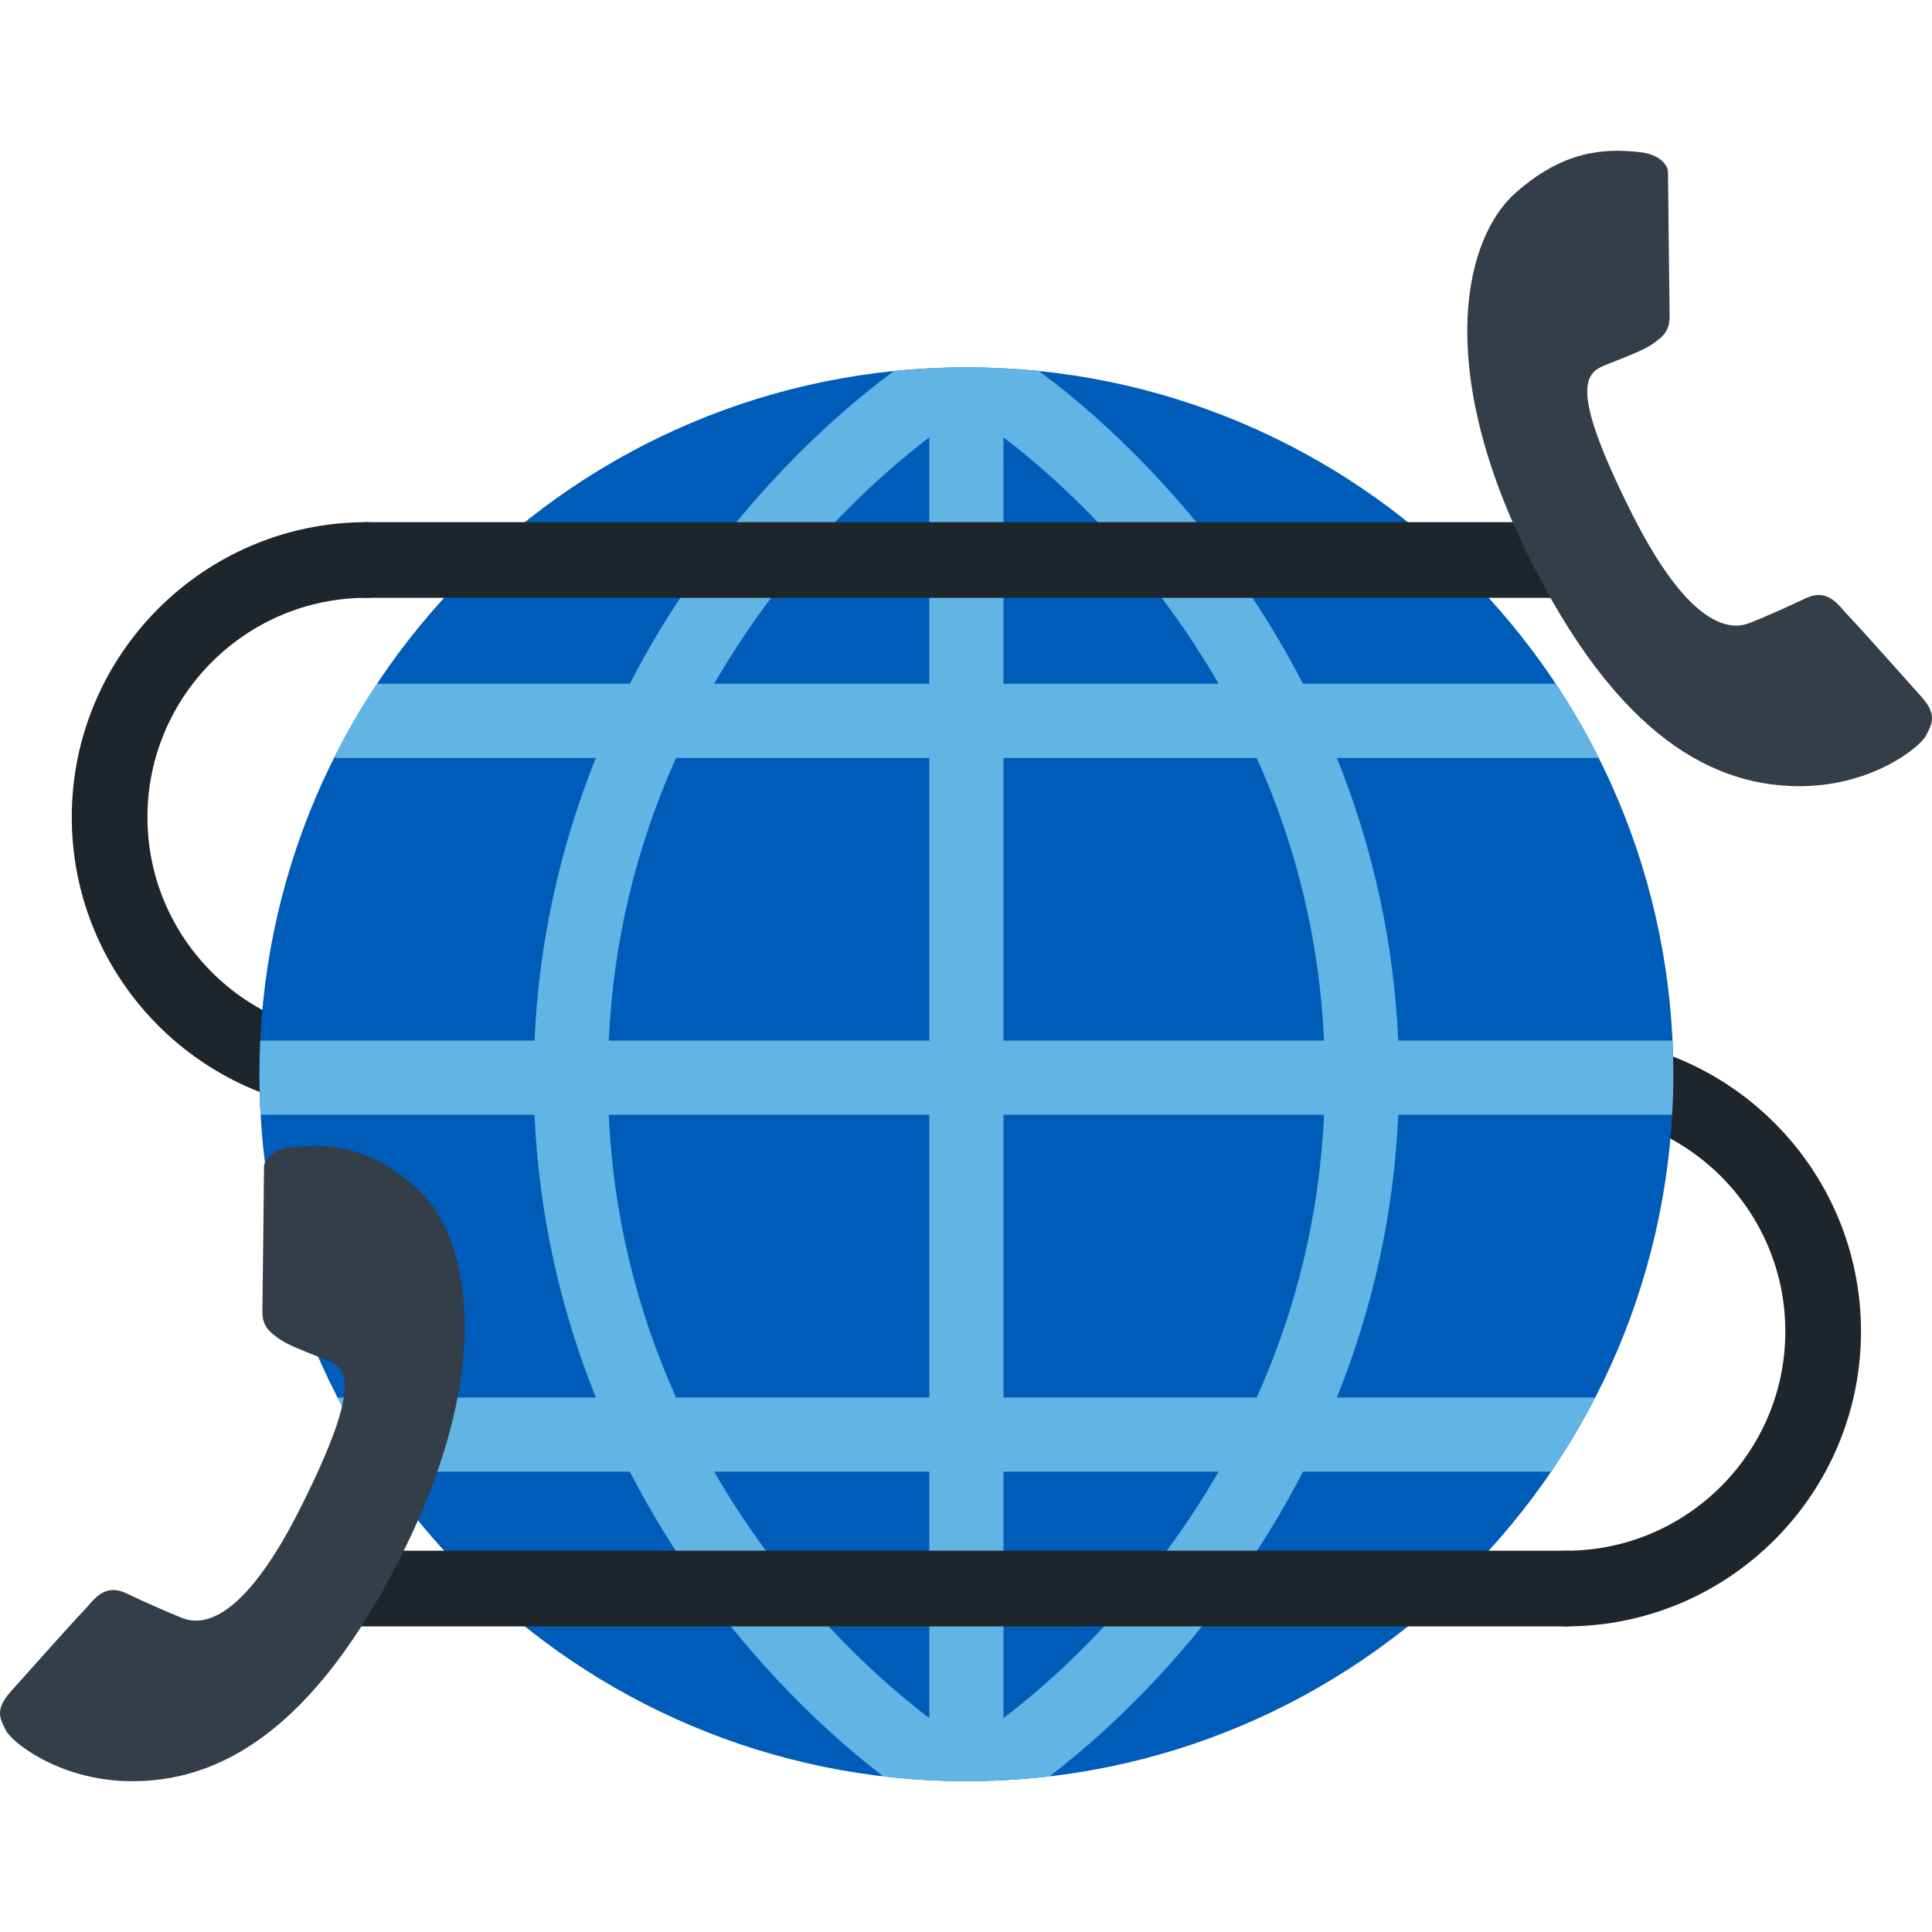
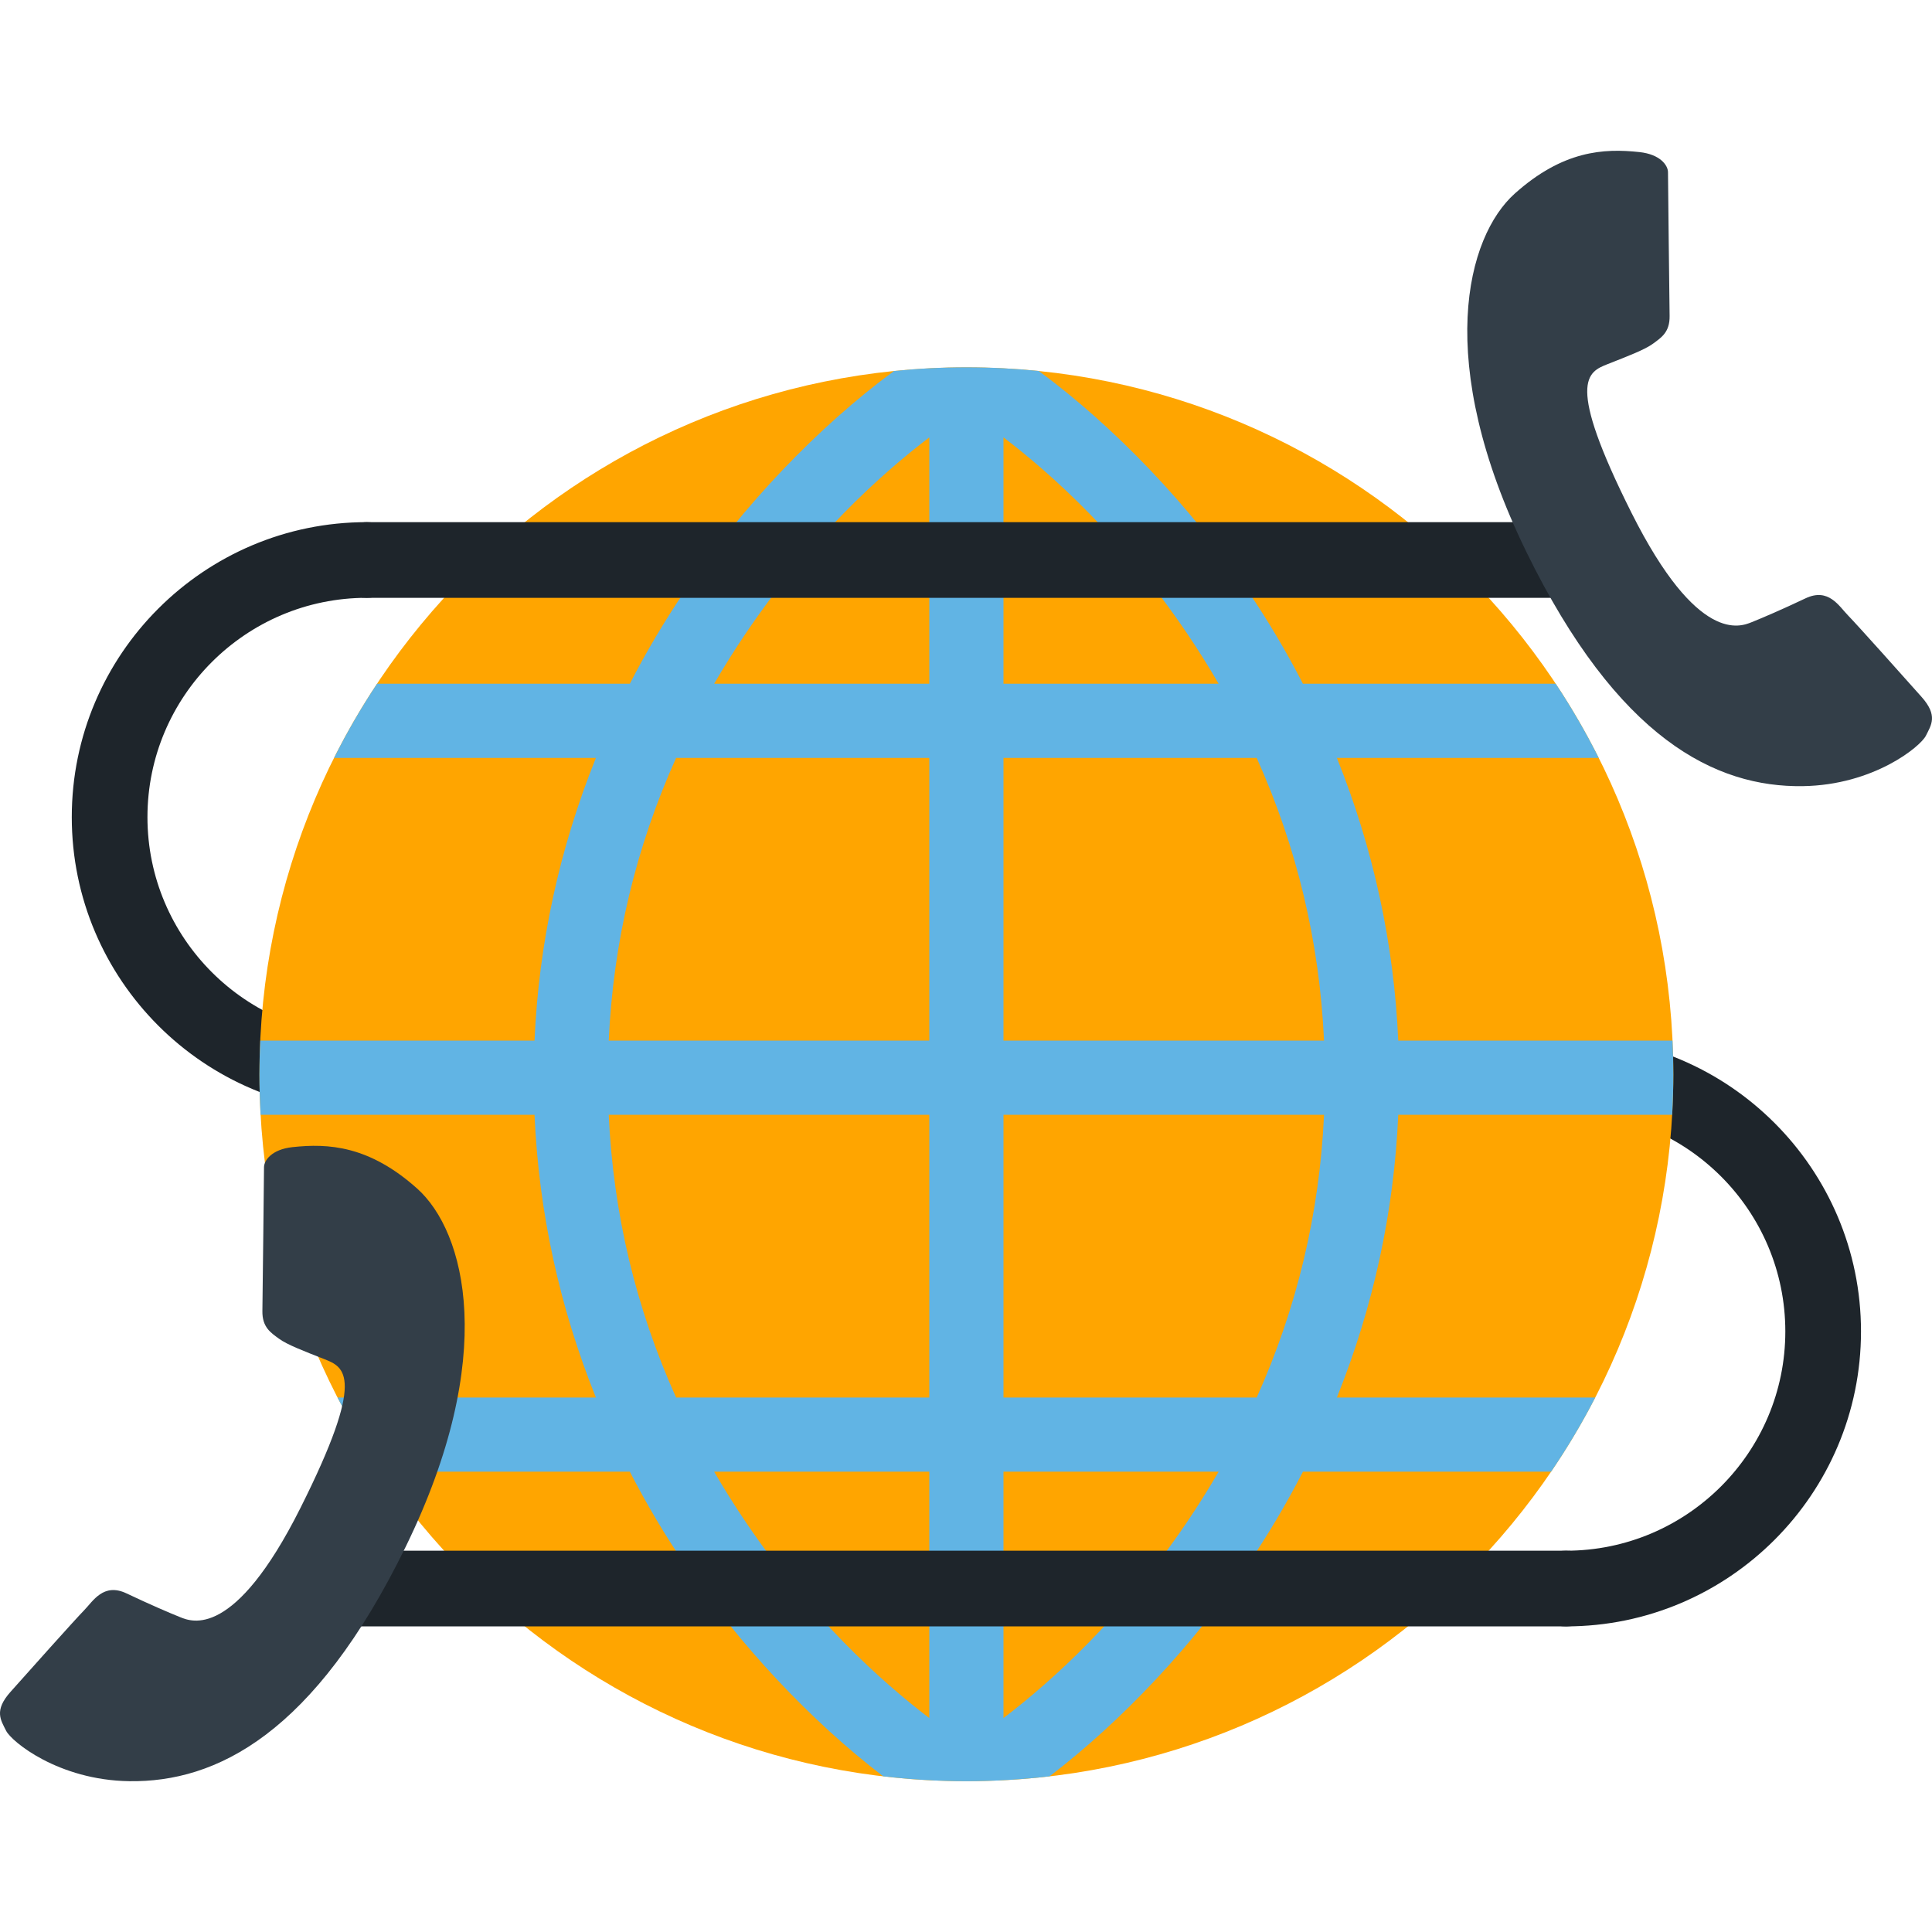
<svg xmlns="http://www.w3.org/2000/svg" height="800px" width="800px" version="1.1" id="Layer_1" viewBox="0 0 382.951 382.951" xml:space="preserve">
  <g>
    <path style="fill:#1E252B;" d="M310.408,322.374c-4.143,0-7.5-3.357-7.5-7.5s3.357-7.5,7.5-7.5c23.969,0,43.469-19.5,43.469-43.469   s-19.5-43.469-43.469-43.469c-4.143,0-7.5-3.357-7.5-7.5s3.357-7.5,7.5-7.5c32.24,0,58.469,26.229,58.469,58.469   C368.877,296.146,342.648,322.374,310.408,322.374z" />
    <path style="fill:#1E252B;" d="M72.697,220.437c-32.24,0-58.47-26.229-58.47-58.469c0-32.241,26.229-58.471,58.47-58.471   c4.143,0,7.5,3.357,7.5,7.5s-3.357,7.5-7.5,7.5c-23.97,0-43.47,19.501-43.47,43.471c0,23.969,19.5,43.469,43.47,43.469   c4.143,0,7.5,3.357,7.5,7.5C80.197,217.079,76.84,220.437,72.697,220.437z" />
    <g>
-       <circle style="fill:#005CB9;" cx="191.552" cy="212.937" r="140.126" />
+       <circle style="fill:orange;" cx="191.552" cy="212.937" r="140.126" />
      <path style="fill:#61B4E4;" d="M331.443,220.97c0.15-2.658,0.234-5.336,0.234-8.033c0-2.236-0.058-4.459-0.161-6.67h-54.362    c-0.838-19.24-4.961-38.135-12.164-56.035h51.899c-2.55-5.086-5.398-9.994-8.524-14.703h-50.103    c-3.247-6.307-6.89-12.459-10.931-18.42c-11.436-16.871-26.361-32.475-41.424-43.572c-4.721-0.48-9.51-0.727-14.355-0.727    c-4.847,0-9.636,0.246-14.355,0.727c-15.063,11.098-29.988,26.701-41.426,43.572c-4.041,5.961-7.683,12.113-10.93,18.42H74.74    c-3.127,4.709-5.976,9.617-8.525,14.703h51.899c-7.204,17.9-11.325,36.795-12.163,56.035H51.588    c-0.104,2.211-0.162,4.434-0.162,6.67c0,2.697,0.084,5.375,0.234,8.033h54.291c0.838,19.242,4.959,38.137,12.163,56.037H66.903    c2.622,5.092,5.548,9.998,8.751,14.703h49.188c3.247,6.307,6.889,12.459,10.93,18.42c10.896,16.072,24.955,30.988,39.283,41.961    c5.412,0.635,10.915,0.971,16.498,0.971c5.582,0,11.086-0.336,16.497-0.971c14.328-10.973,28.388-25.889,39.282-41.961    c4.041-5.961,7.684-12.113,10.931-18.42h49.188c3.204-4.705,6.13-9.611,8.751-14.703h-51.211    c7.203-17.9,11.326-36.795,12.164-56.037H331.443z M184.201,340.548c-9.741-7.422-23.577-19.961-36.259-38.668    c-2.269-3.348-4.397-6.738-6.388-10.17H184.2v48.838H184.201z M184.201,277.007H134.01c-7.984-17.748-12.455-36.492-13.348-56.037    h63.539V277.007z M184.201,206.267h-63.539c0.893-19.543,5.363-38.289,13.348-56.035h50.191V206.267z M184.201,135.529h-42.646    c1.99-3.434,4.119-6.822,6.388-10.17c12.682-18.707,26.518-31.246,36.259-38.668v48.838H184.201z M198.904,86.691    c9.74,7.422,23.576,19.961,36.258,38.668c2.268,3.348,4.397,6.736,6.388,10.17h-42.646V86.691z M235.162,301.88    c-12.682,18.707-26.518,31.246-36.258,38.668V291.71h42.646C239.559,295.142,237.43,298.532,235.162,301.88z M249.096,277.007    h-50.191V220.97h63.539C261.55,240.515,257.08,259.259,249.096,277.007z M198.904,206.267v-56.035h50.191    c7.984,17.746,12.454,36.492,13.348,56.035H198.904z" />
    </g>
    <path style="fill:#1E252B;" d="M316.678,118.497H72.697c-4.143,0-7.5-3.357-7.5-7.5s3.357-7.5,7.5-7.5h243.98   c4.143,0,7.5,3.357,7.5,7.5C324.178,115.14,320.82,118.497,316.678,118.497z" />
    <path style="fill:#1E252B;" d="M310.408,322.374H66.428c-4.143,0-7.5-3.357-7.5-7.5s3.357-7.5,7.5-7.5h243.98   c4.142,0,7.5,3.357,7.5,7.5S314.551,322.374,310.408,322.374z" />
    <path style="fill:#333E48;" d="M57.971,227.379c7.105-0.773,15.197-0.308,24.723,8.217c9.526,8.523,16.189,33.168-2.283,71.004   c-18.117,37.111-37.537,46.717-54.814,46.457c-14.041-0.211-23.32-7.858-24.382-9.988c-1.061-2.133-2.45-3.99,0.857-7.704   c3.304-3.715,12.816-14.362,14.585-16.165c1.768-1.801,3.83-5.538,8.41-3.371c4.579,2.171,8.527,3.873,10.705,4.74   c2.179,0.864,10.662,4.475,23.775-21.658c13.113-26.138,8.762-27.928,4.704-29.524c-4.055-1.596-7.385-2.873-8.958-4.04   c-1.575-1.166-3.347-2.227-3.283-5.52c0.065-3.295,0.303-27.192,0.321-28.492C52.349,230.035,53.82,227.829,57.971,227.379z" />
    <path style="fill:#333E48;" d="M324.978,30.148c-7.105-0.773-15.197-0.308-24.723,8.217c-9.526,8.524-16.189,33.168,2.283,71.004   c18.117,37.111,37.537,46.717,54.815,46.457c14.041-0.211,23.32-7.858,24.382-9.988c1.062-2.133,2.45-3.99-0.857-7.704   c-3.304-3.715-12.816-14.362-14.585-16.165c-1.768-1.801-3.83-5.538-8.41-3.371c-4.579,2.171-8.527,3.873-10.705,4.74   c-2.179,0.864-10.662,4.475-23.774-21.658c-13.113-26.138-8.762-27.928-4.704-29.524c4.055-1.596,7.385-2.873,8.958-4.04   c1.575-1.166,3.347-2.227,3.283-5.52c-0.065-3.295-0.303-27.192-0.321-28.492C330.599,32.804,329.129,30.598,324.978,30.148z" />
  </g>
</svg>
